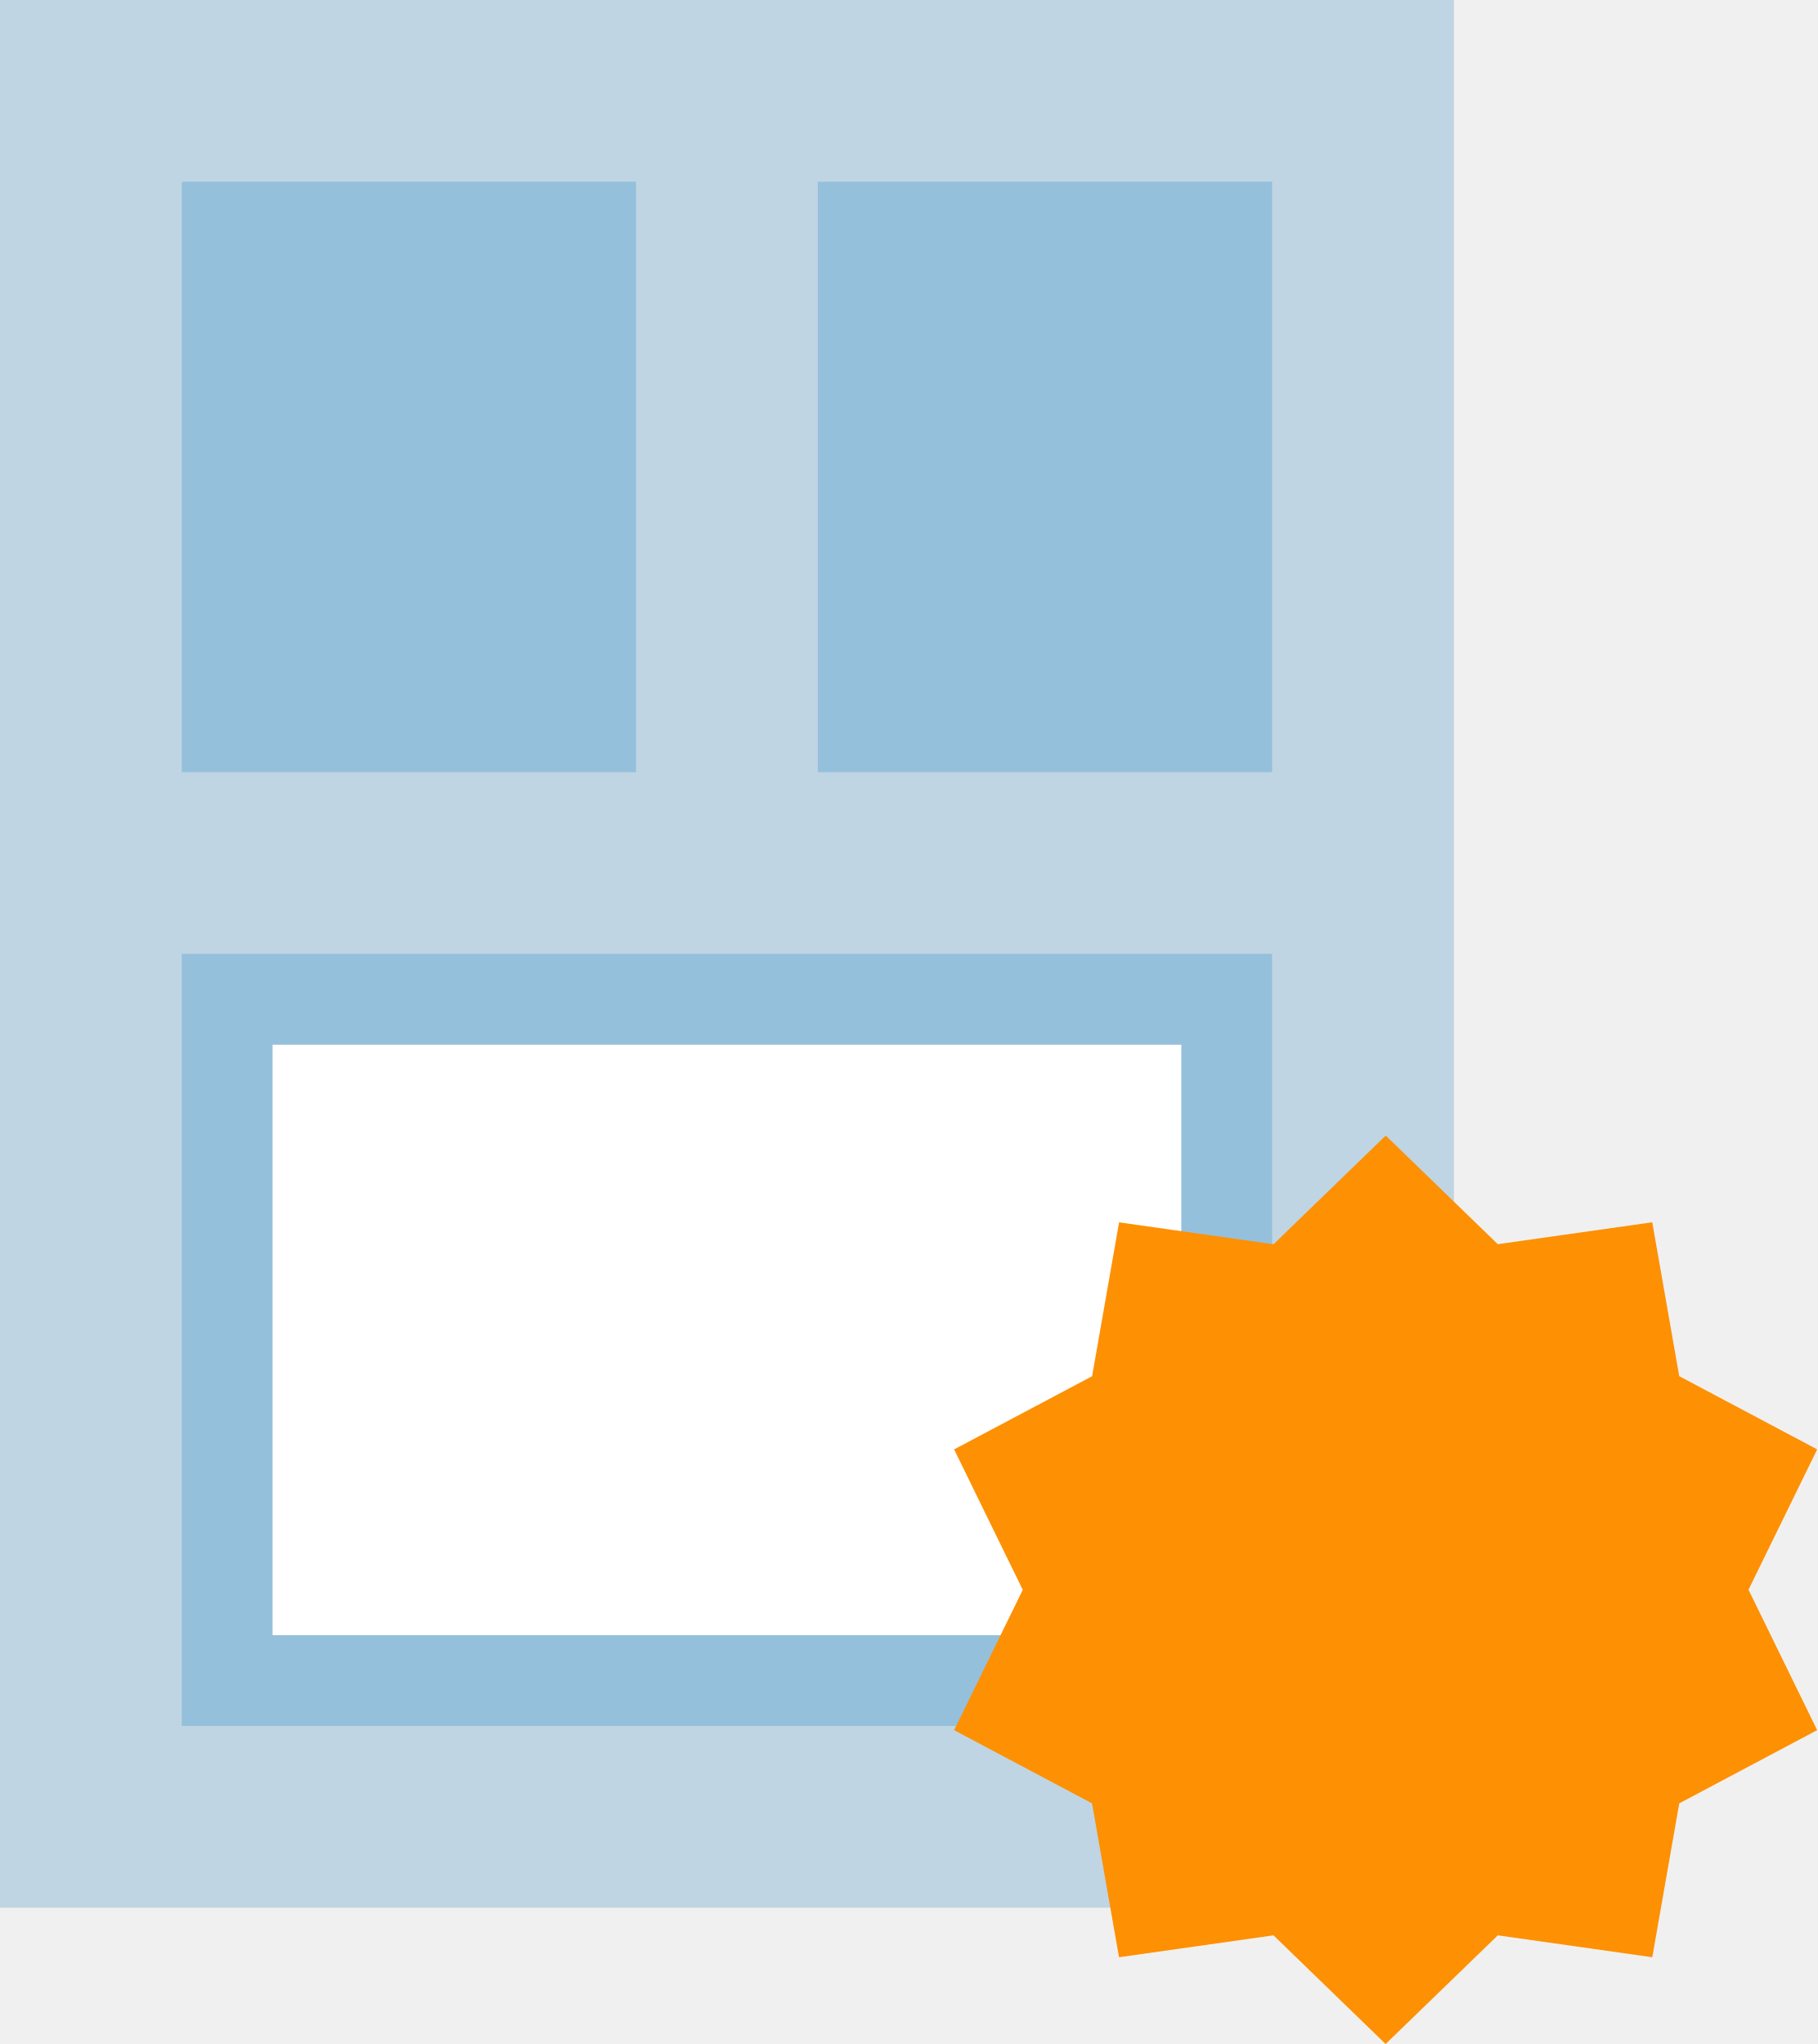
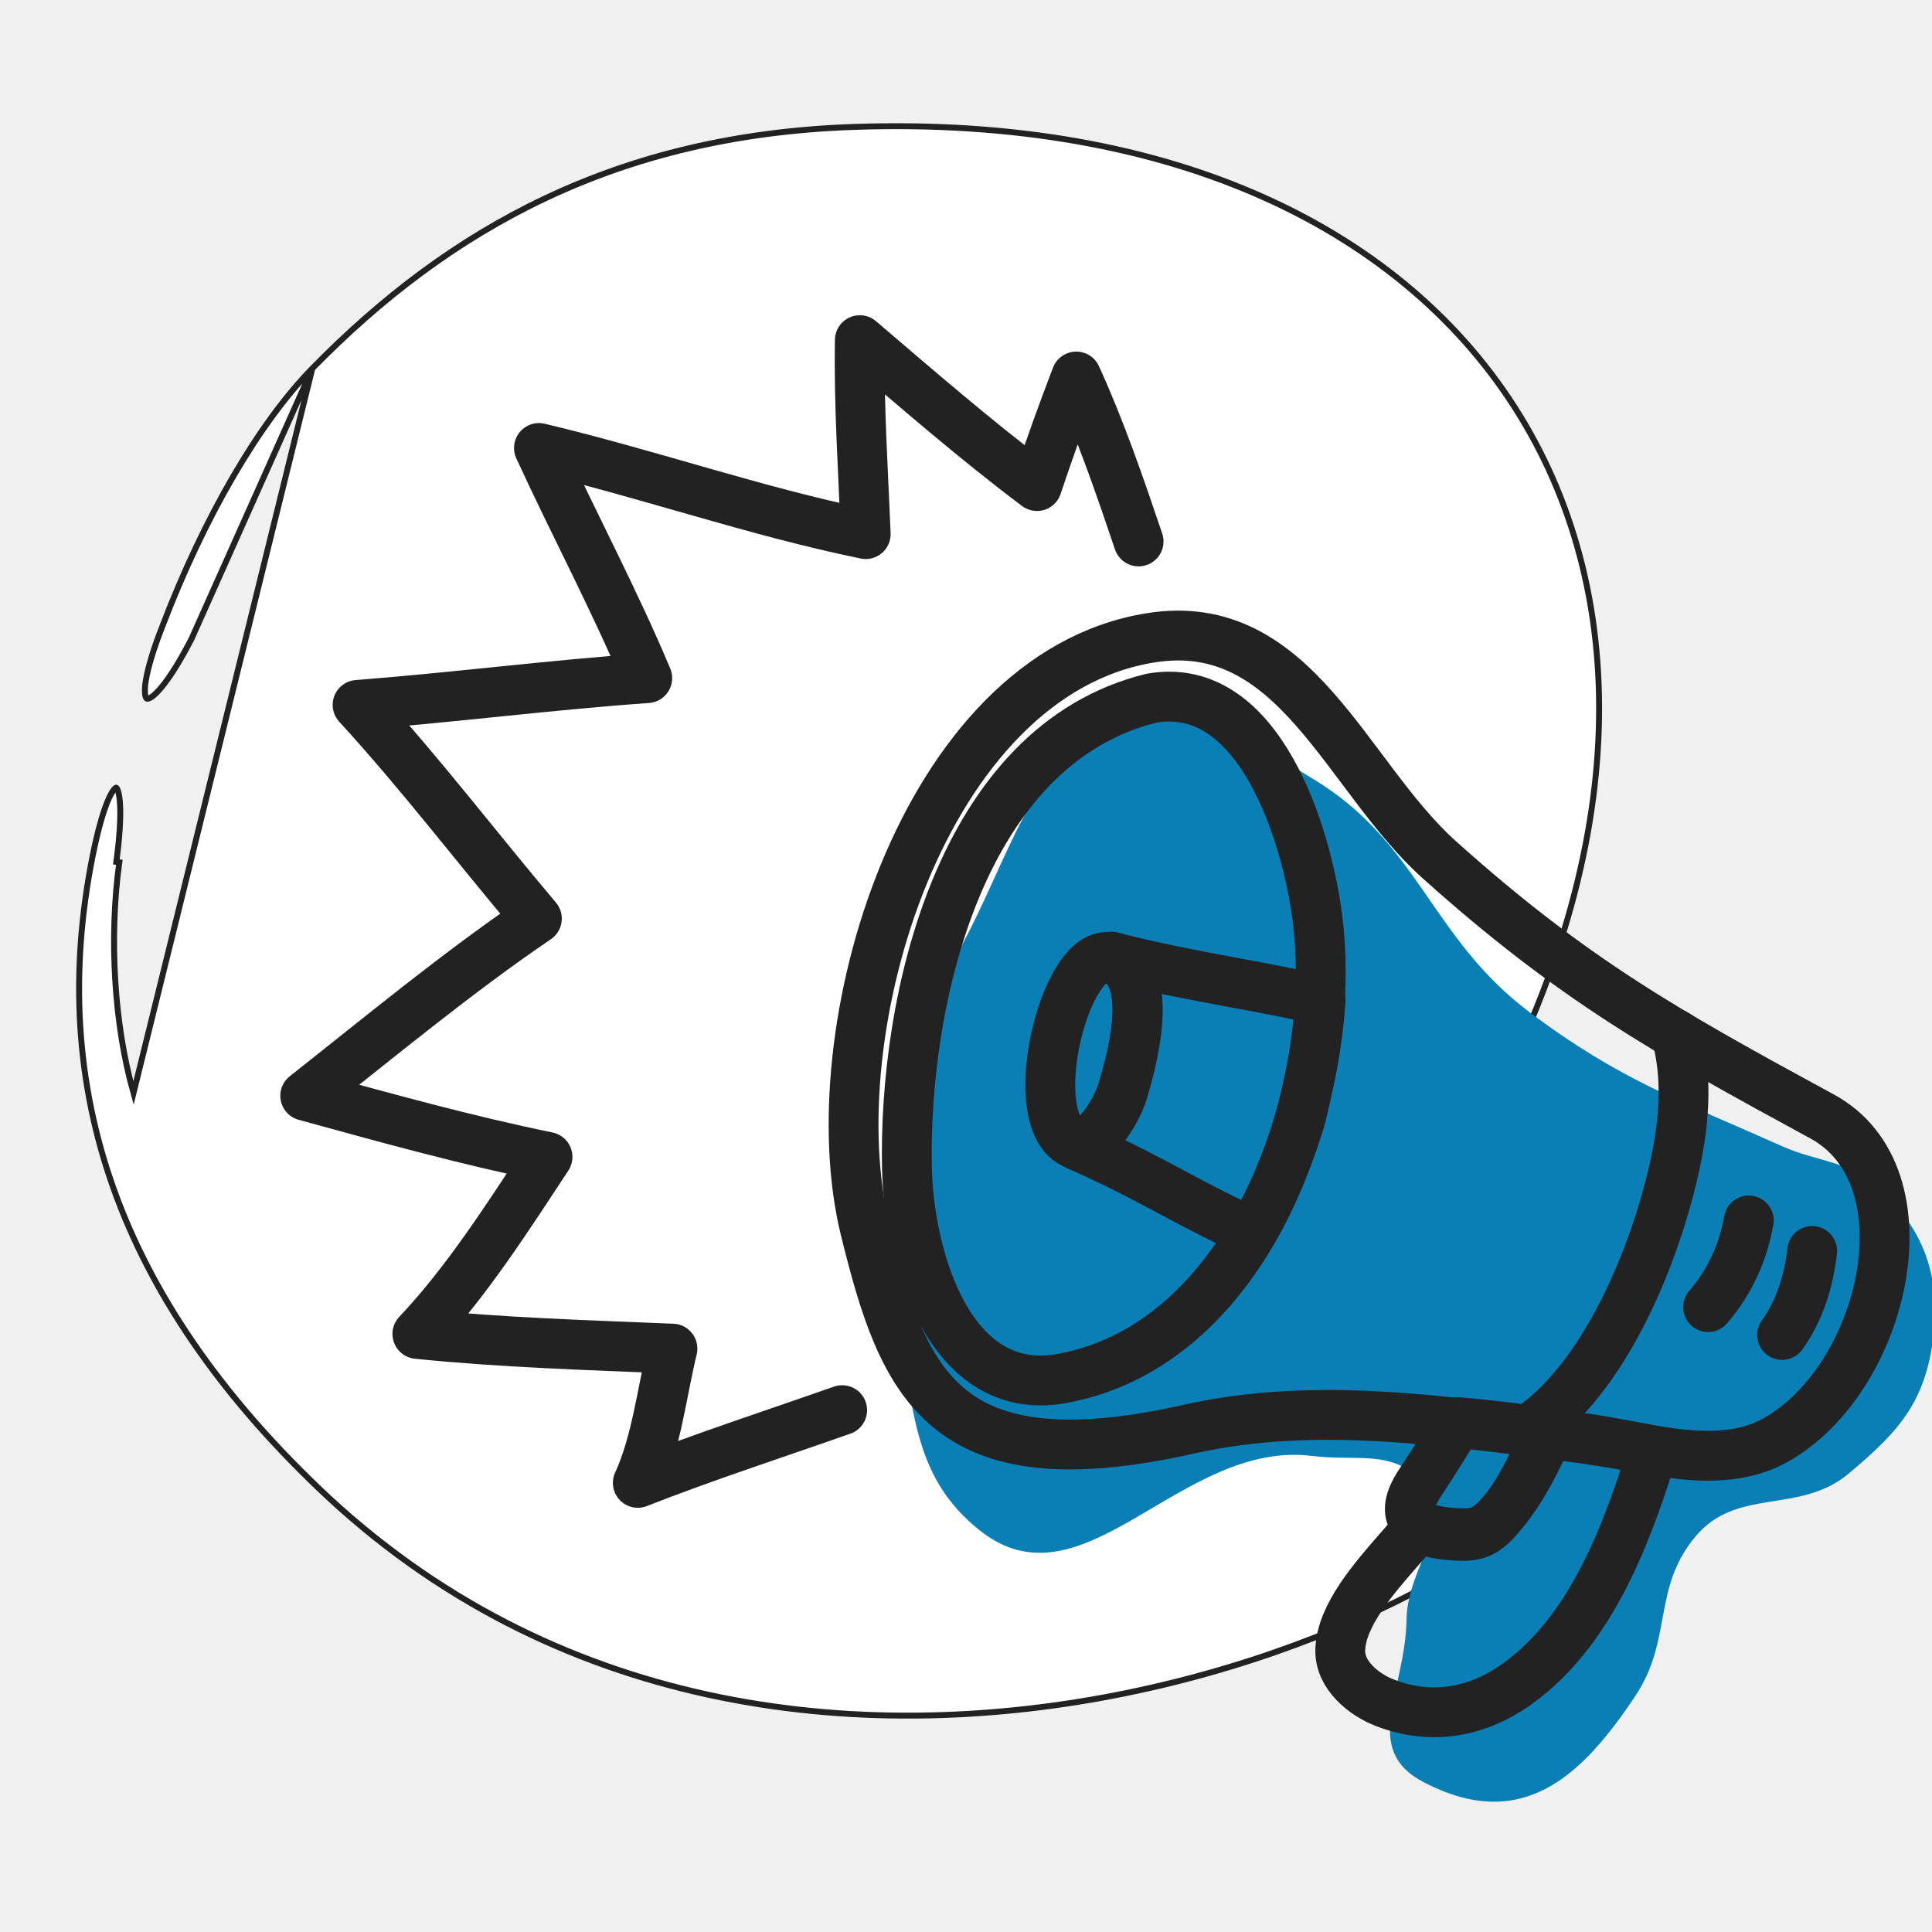
- <svg xmlns="http://www.w3.org/2000/svg" height="71.475" width="63.534">
-   <g opacity=".99">
-     <path d="M0 0h50.827v66.71H0z" fill="#2980b9" opacity=".25" />
-     <path d="M7.942 34.944h34.944v23.825H7.942z" fill="#fff" />
-     <path d="M41.297 36.532V57.18H9.53V36.532zm3.176-3.179H6.353v27h38.12zm-15.883-27h15.883v20.648H28.59zm-22.237 0h15.883v20.648H6.353z" fill="#94c0dc" />
-     <path d="m48.444 39.709-3.922 3.8-5.4-.766-.943 5.381-4.824 2.559 2.4 4.91-2.4 4.907 4.822 2.56.943 5.381 5.4-.766 3.92 3.8 3.922-3.8 5.4.766.943-5.381 4.821-2.56-2.4-4.91 2.4-4.908-4.822-2.56-.943-5.381-5.4.766z" fill="#fe8f01" />
+ <svg xmlns="http://www.w3.org/2000/svg" fill="none" viewBox="0 0 72 72">
+   <g clip-path="url(#a)">
+     <path fill="#fff" stroke="#222" stroke-width=".221" d="M11.64 13.73c5.117-5.226 11.356-8.701 20.186-9 11.94-.412 20.578 3.856 24.815 10.756 4.237 6.9 4.094 16.466-1.596 26.694-1.665 2.993-2.496 5.272-2.741 6.967-.245 1.696.094 2.825.795 3.49.699.661 1.729.833 2.806.678 1.079-.155 2.224-.64 3.177-1.318.377-.27.688-.444.93-.53.247-.088.393-.074.47-.021.072.05.128.166.11.405-.017.234-.103.555-.269.962-.375.904-1.136 1.89-2.223 2.89-1.086 1.001-2.492 2.012-4.152 2.967-3.319 1.91-7.642 3.59-12.42 4.514-9.556 1.848-20.912.665-29.684-7.753-7.384-7.076-10.132-14.82-8.39-23.54.182-.907.37-1.57.543-1.997.087-.215.167-.363.236-.453a.338.338 0 0 1 .081-.082.06.06 0 0 1 .017-.007c.003.001.01.007.02.02a.42.42 0 0 1 .052.119c.035.116.062.29.073.529.022.474-.015 1.175-.14 2.1l.11.015c-.39 2.843-.187 6.062.529 8.598L11.64 13.73Zm0 0c-1.977 2.015-4.03 5.53-5.585 9.6-.349.888-.545 1.566-.62 2.031a1.824 1.824 0 0 0-.027.524c.018.123.055.148.067.153.017.006.07.008.181-.068.104-.073.234-.199.385-.385.302-.37.677-.961 1.098-1.78L11.64 13.73Z" />
+     <path fill="#097FB5" d="M56.999 37.72c3.324 2.504 5.612 3.3 9.414 4.995 1.327.59 2.316.503 3.433 1.432 2.001 1.666 2.602 3.774 2.1 6.33-.403 2.055-1.431 3.072-3.031 4.424-1.847 1.56-4.17.503-5.724 2.354-1.627 1.938-.842 3.831-2.241 5.94-2.039 3.07-4.261 5.097-7.87 3.236-2.398-1.237-.703-3.388-.662-6.085.03-2 1.865-3.554.583-5.09-1.053-1.263-2.459-.789-4.09-.996-4.926-.626-8.538 5.869-12.413 2.763-2.405-1.927-2.389-4.278-3-7.298-1.16-5.718-.241-9.569 2.472-14.734 2.01-3.827 2.953-8.236 7.275-8.344 2.392-.06 3.601 1.13 5.654 2.359 3.986 2.386 4.389 5.918 8.1 8.714Z" />
+     <path stroke="#222" stroke-linecap="round" stroke-linejoin="round" stroke-miterlimit="1.5" stroke-width="1.857" d="M44.313 53.26c-9.16 2.054-10.644-1.645-12.072-7.444-1.805-7.334 2.126-20.671 10.629-22.045 5.407-.873 7.269 5.129 10.766 8.267 4.986 4.472 8.463 6.414 14.267 9.568 4.105 2.23 2.319 9.793-1.732 12.062-2.201 1.233-5.058.174-7.354-.1-4.82-.576-9.694-1.386-14.504-.308v0Z" clip-rule="evenodd" />
+     <path stroke="#222" stroke-linecap="round" stroke-linejoin="round" stroke-miterlimit="1.5" stroke-width="1.857" d="M33.8 43.584c-.144-6.312 1.992-15.822 9.12-17.566 4.032-.7 5.788 5.14 6.176 8.186.807 6.338-2.365 15.853-9.505 17.166-4.236.78-5.717-4.58-5.79-7.786Z" />
+     <path stroke="#222" stroke-linecap="round" stroke-linejoin="round" stroke-miterlimit="1.5" stroke-width="1.857" d="M41.413 35.682c1.548.59.936 3.343.432 5.013-.22.731-1.112 2.187-1.758 1.954-2.022-.729-.43-7.395 1.326-6.967Z" clip-rule="evenodd" />
+     <path stroke="#222" stroke-linecap="round" stroke-linejoin="round" stroke-miterlimit="1.5" stroke-width="1.857" d="M56.855 53.345c2.999-1.93 4.904-6.763 5.6-10.096.316-1.518.438-3.187.004-4.699M67.535 46.62c-.126 1.11-.464 2.219-1.121 3.13M65.172 45.484c-.213 1.188-.701 2.285-1.515 3.229" />
+     <path stroke="#222" stroke-linecap="round" stroke-linejoin="round" stroke-miterlimit="1.5" stroke-width="1.857" d="M54.382 53.005c1 .08 2.204.237 3.342.373-.402.922-.965 2.069-1.616 2.855-.279.338-.575.69-1.01.836a1.667 1.667 0 0 1-.549.072c-.54-.007-1.9-.07-2.001-.782-.066-.462.276-.958.522-1.326a43.98 43.98 0 0 0 1.263-2.036M31.385 52.552c-2.54.895-5.107 1.724-7.616 2.71.69-1.486.909-3.427 1.291-5.003-3.153-.13-6.372-.225-9.506-.547 1.82-1.916 3.412-4.415 4.85-6.598-3.038-.623-6.04-1.456-9.029-2.278 2.834-2.233 5.651-4.575 8.633-6.602-2.237-2.645-4.34-5.413-6.682-7.965 3.601-.278 7.192-.743 10.795-.997-1.216-2.903-2.721-5.716-4.036-8.577 4.088.97 8.053 2.363 12.178 3.21-.097-2.41-.26-4.816-.22-7.229 2.172 1.853 4.318 3.72 6.602 5.438a97 97 0 0 1 1.465-4.083c.909 1.995 1.621 4.072 2.322 6.147" />
+     <path stroke="#222" stroke-linecap="round" stroke-linejoin="round" stroke-miterlimit="1.5" stroke-width="1.857" d="M57.622 53.428c-.393.934-.943 2.096-1.58 2.892-.273.341-.564.698-.991.846-.17.059-.36.075-.538.072-.385-.006-1.19-.043-1.645-.337-.2.24-.42.494-.65.755-1.034 1.181-2.228 2.545-2.27 3.822-.032.942.869 1.677 1.675 1.985 1.746.668 3.454.352 4.954-.735 2.641-1.914 3.957-5.318 4.91-8.307l.009-.03c.03-.091.076-.236.096-.332-1.179-.256-2.668-.466-3.97-.63ZM41.415 35.65c1.533.62.913 3.362.401 5.03-.21.687-1.017 2.01-1.659 1.993l-.005.017c1.383.605 2.497 1.198 3.566 1.767.96.511 1.883 1.003 2.931 1.465.87-1.388 1.725-3.78 1.887-4.515l.1-.448c.258-1.155.472-2.114.579-3.701a96.53 96.53 0 0 0-3.12-.618c-1.59-.298-3.205-.6-4.68-.99Z" />
  </g>
+   <defs>
+     <clipPath id="a">
+       <path fill="#fff" d="M0 0h72v72H0z" />
+     </clipPath>
+   </defs>
</svg>
